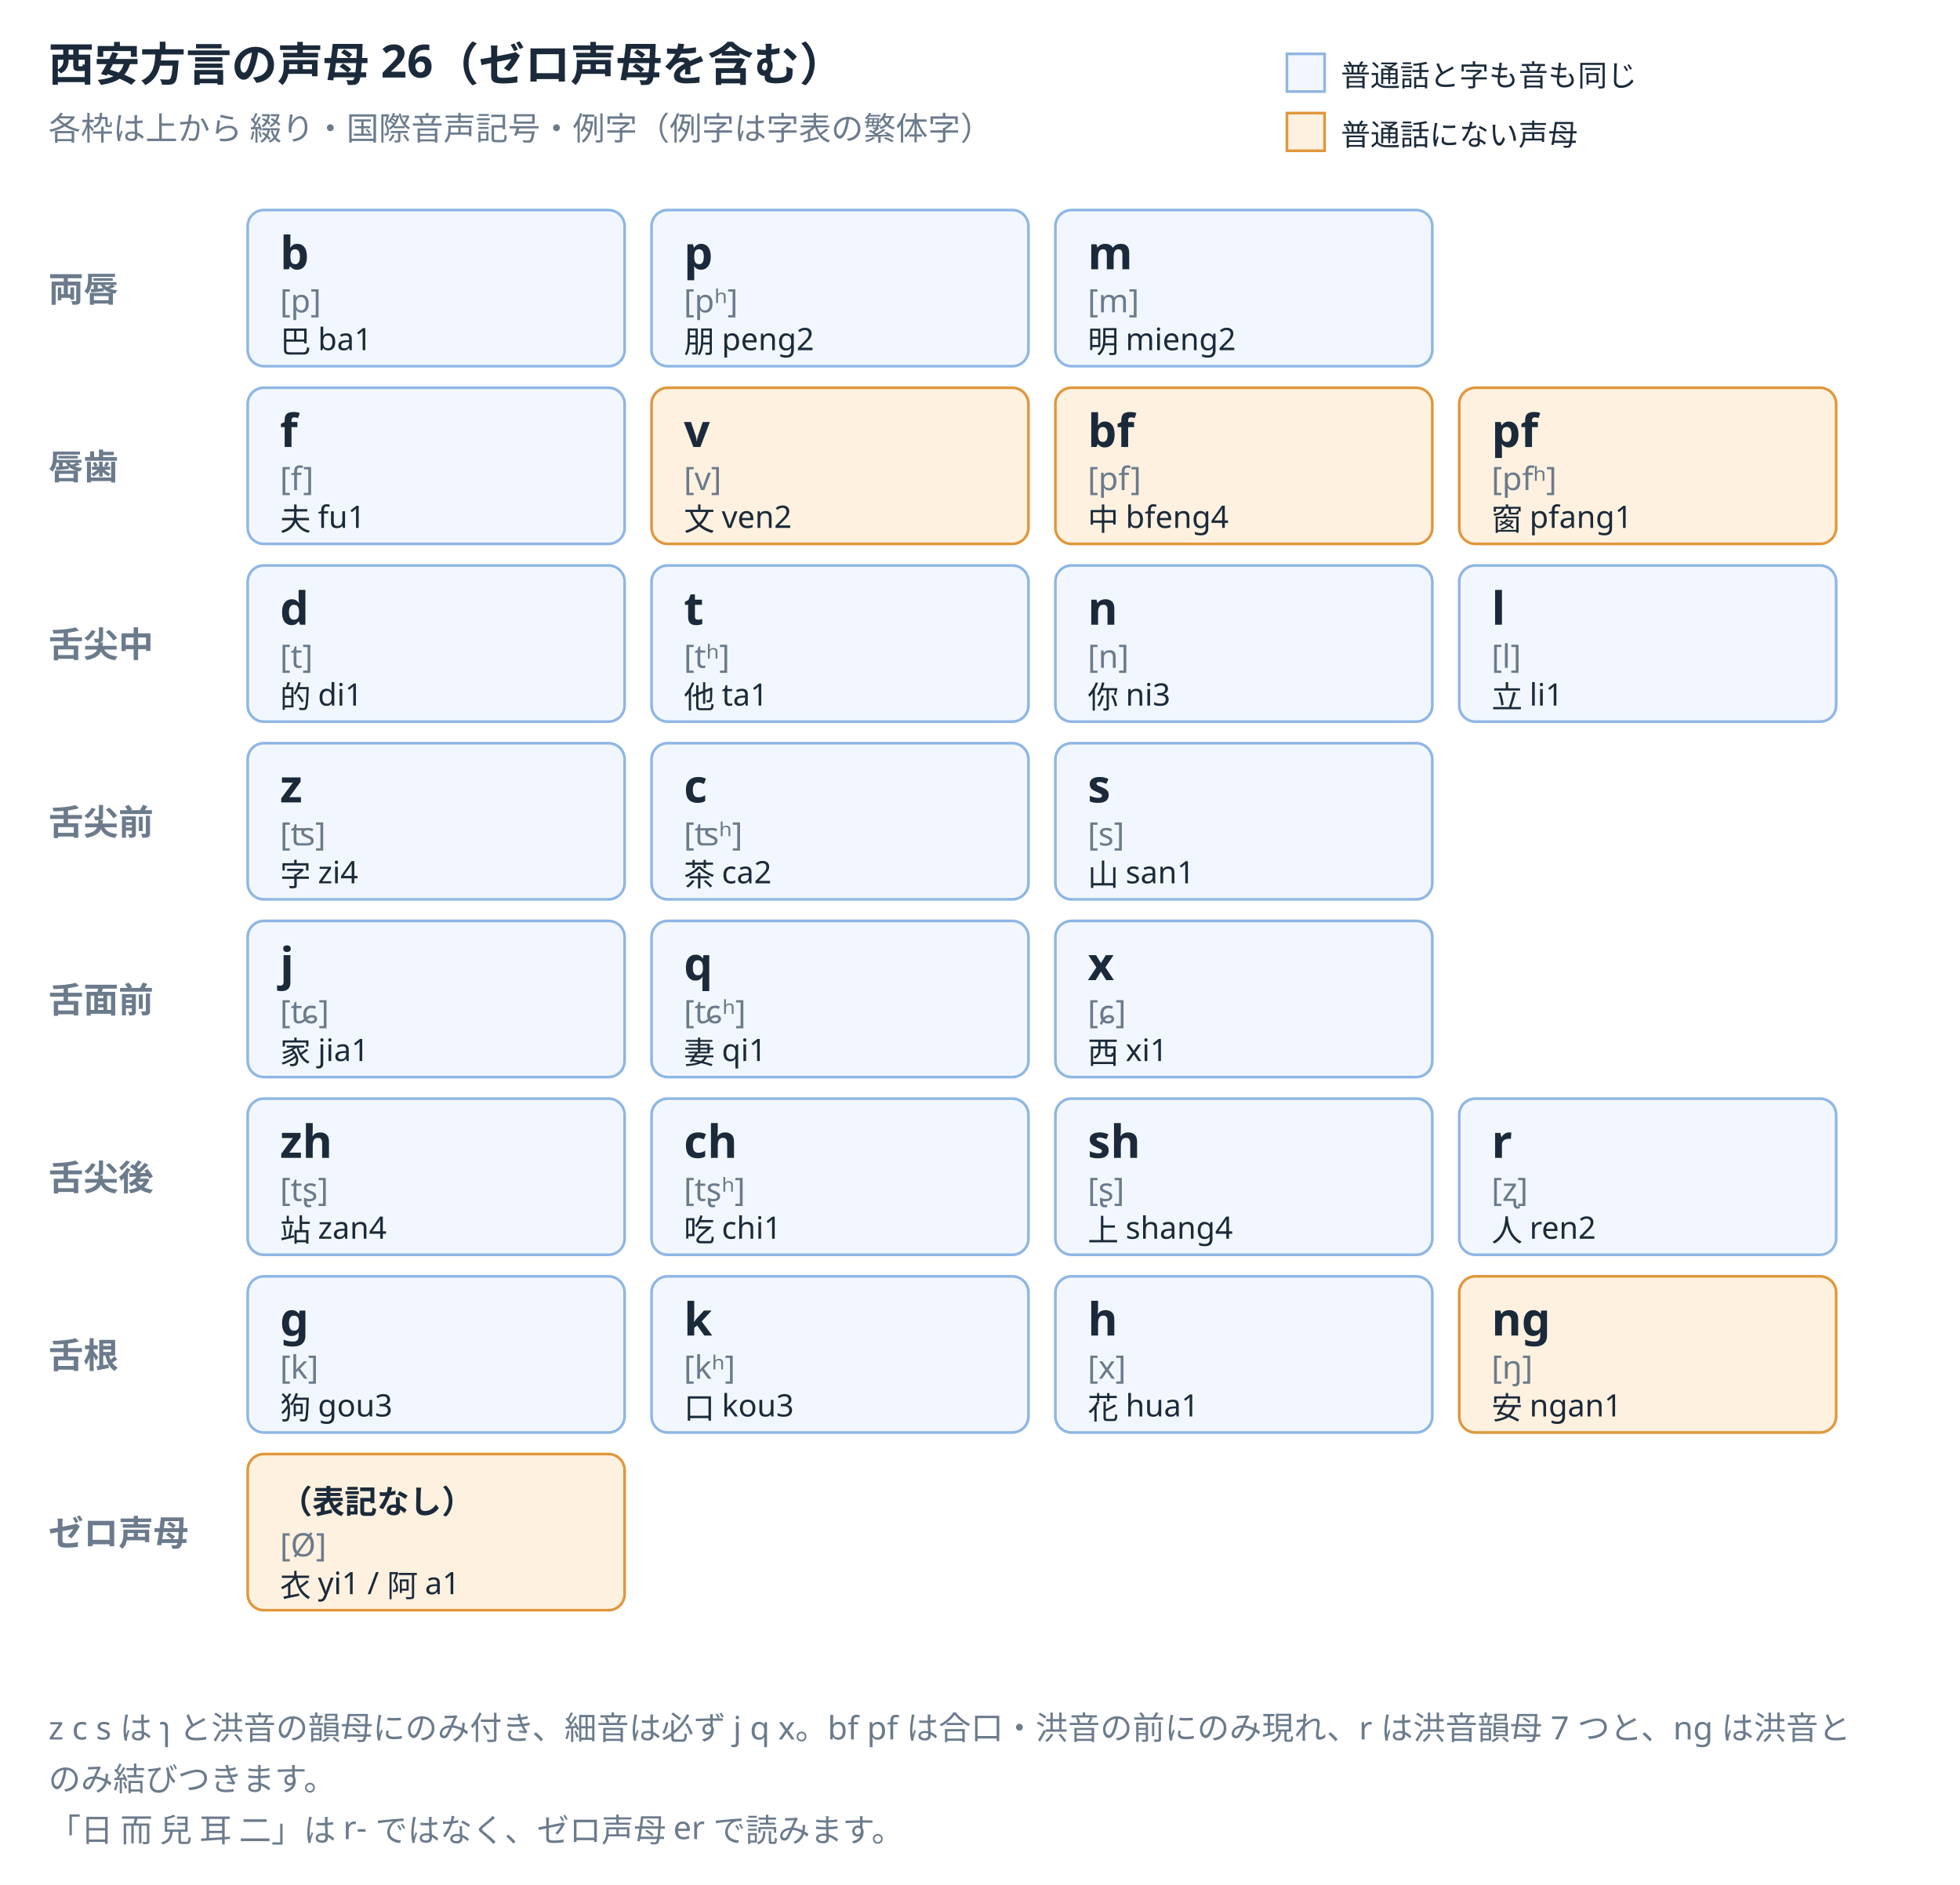
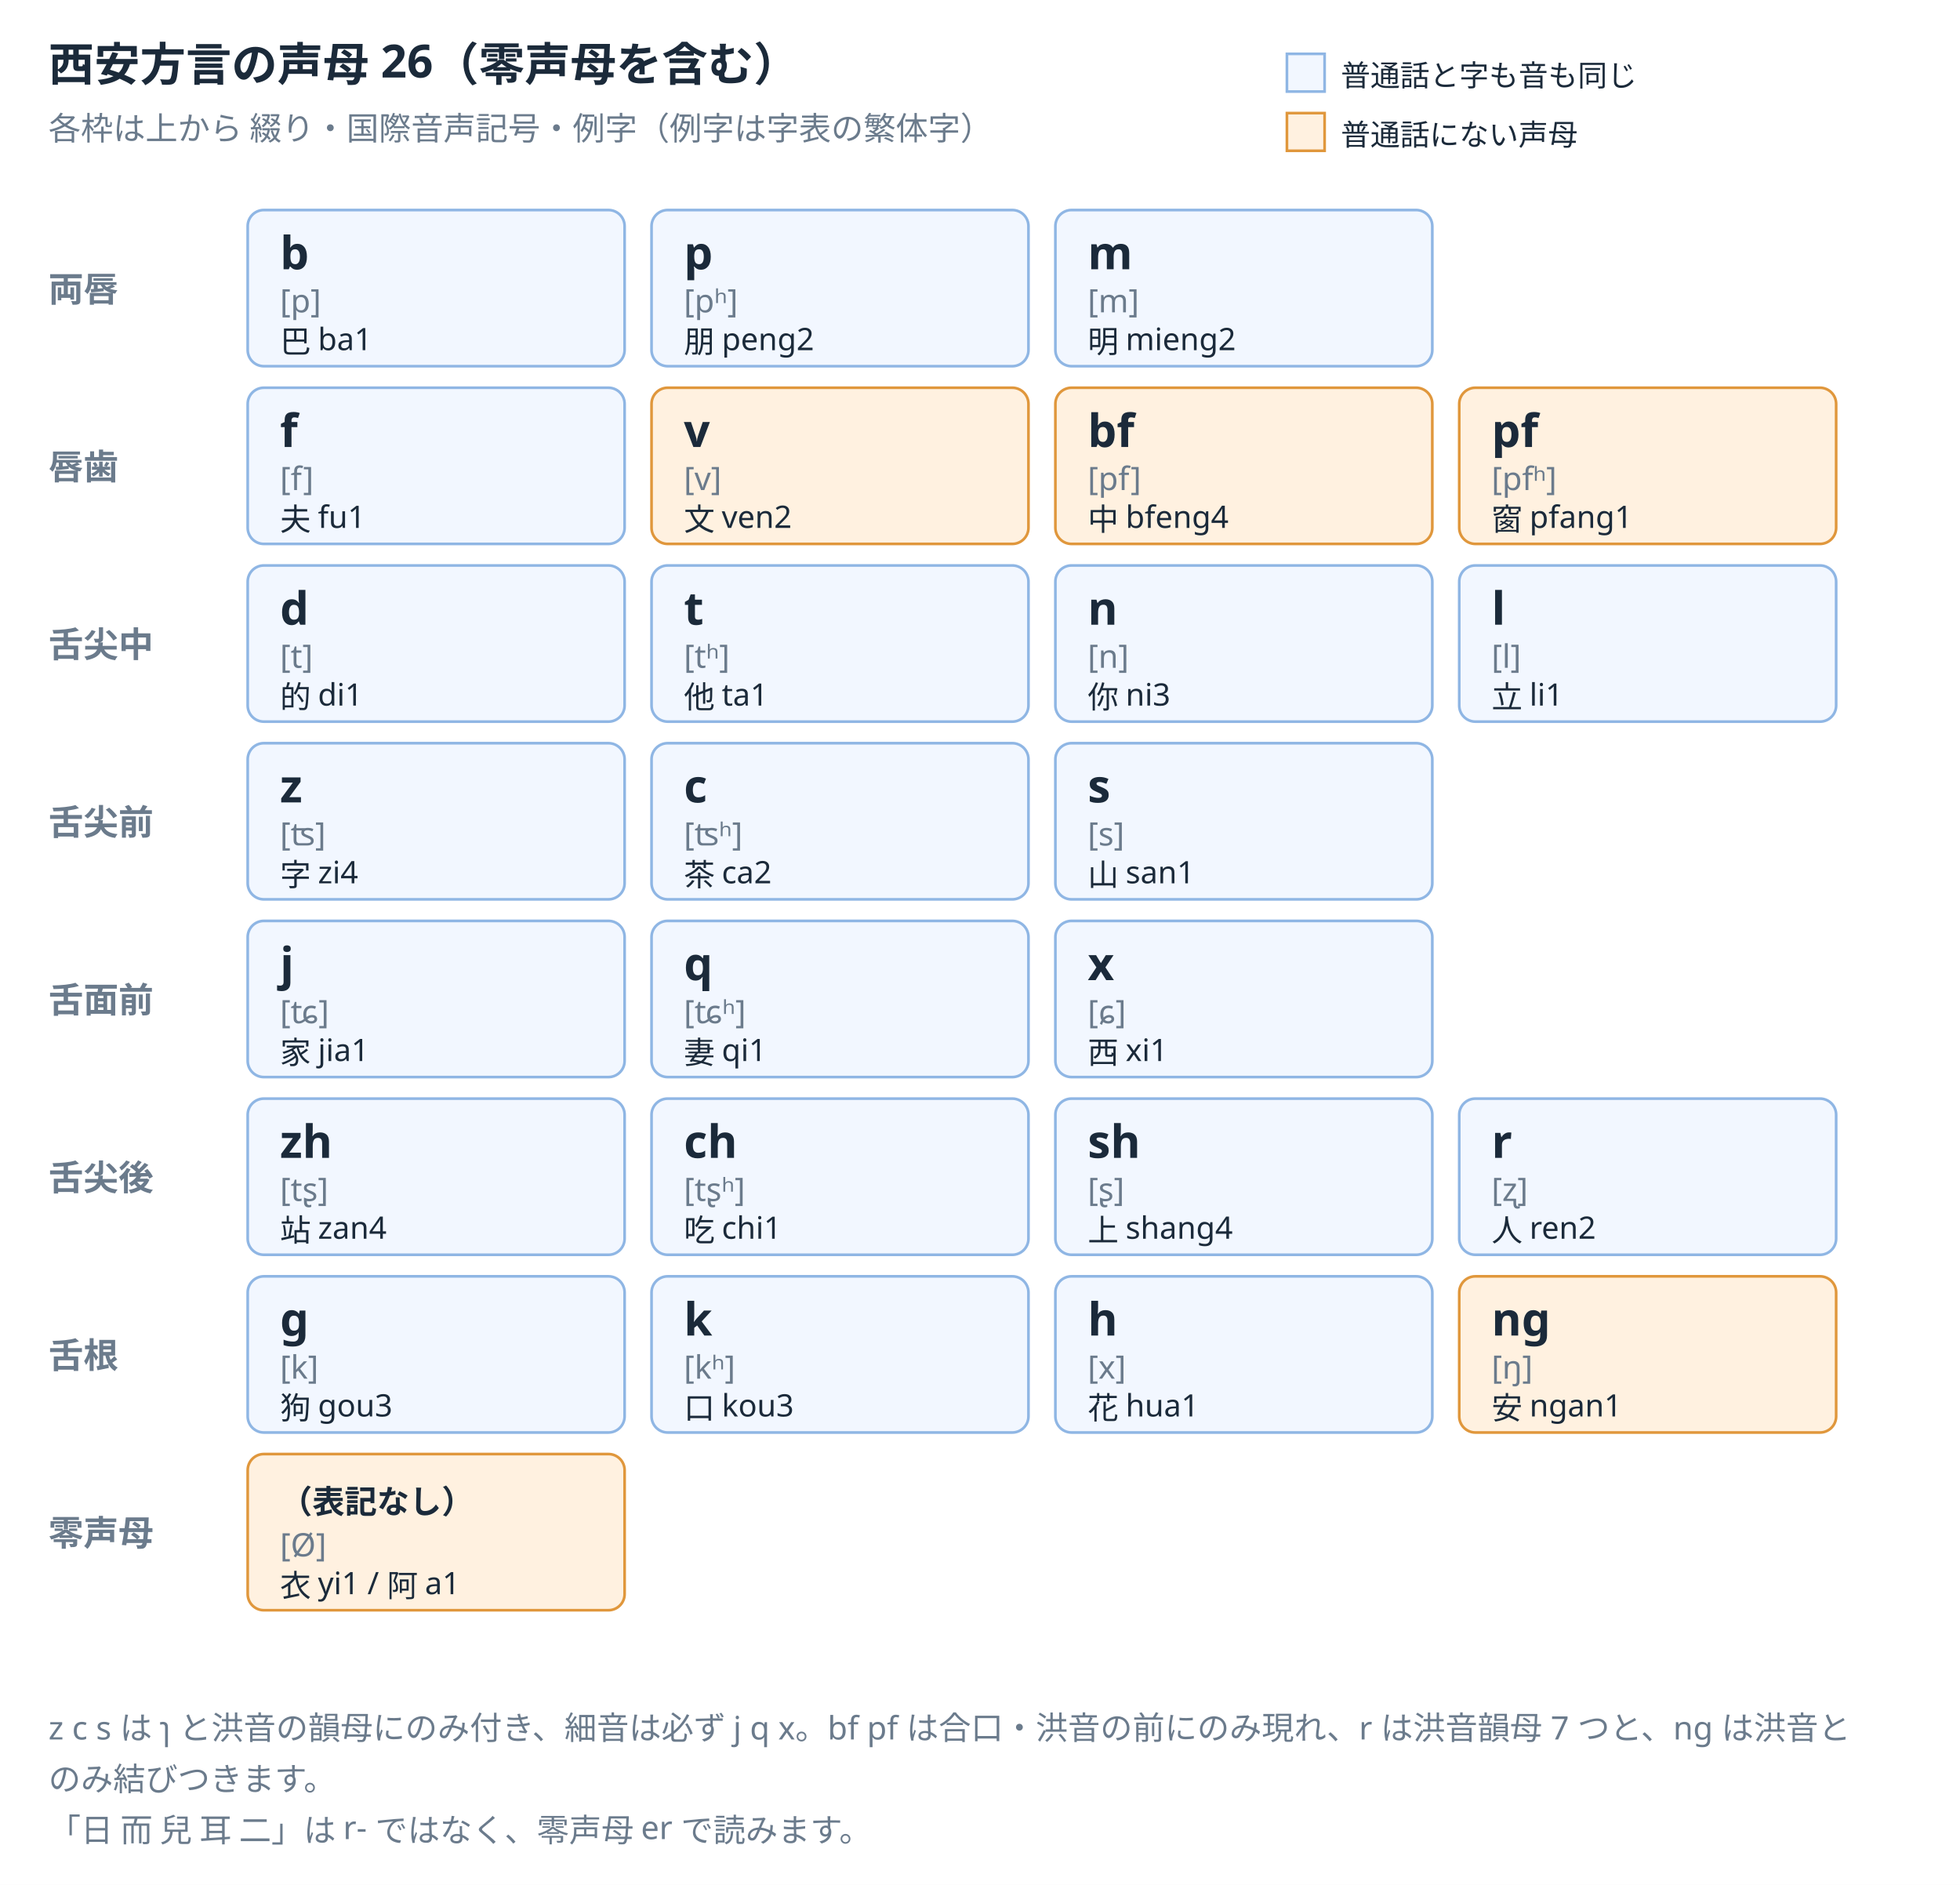
<svg xmlns="http://www.w3.org/2000/svg" width="728" height="700" viewBox="0 0 728 700" font-family="'Noto Sans JP','Hiragino Sans','Yu Gothic','Meiryo','Noto Sans SC',sans-serif">
  <rect width="728" height="700" fill="#ffffff" />
-   <text x="18" y="30" font-size="17" fill="#1b2a3a" font-weight="bold" text-anchor="start">西安方言の声母 26（ゼロ声母を含む）</text>
+   <text x="18" y="30" font-size="17" fill="#1b2a3a" font-weight="bold" text-anchor="start">西安方言の声母 26（零声母を含む）</text>
  <text x="18" y="52" font-size="12" fill="#6b7b8c" font-weight="normal" text-anchor="start">各枠は上から 綴り・国際音声記号・例字（例字は字表の繁体字）</text>
  <rect x="478" y="20" width="14" height="14" fill="#f2f7ff" stroke="#8fb6e4" />
  <text x="498" y="32" font-size="11" fill="#1b2a3a" font-weight="normal" text-anchor="start">普通話と字も音も同じ</text>
  <rect x="478" y="42" width="14" height="14" fill="#fff1e0" stroke="#e0973c" />
  <text x="498" y="54" font-size="11" fill="#1b2a3a" font-weight="normal" text-anchor="start">普通話にない声母</text>
  <text x="18" y="112" font-size="13" fill="#6b7b8c" font-weight="bold" text-anchor="start">両唇</text>
  <rect x="92" y="78" width="140" height="58" rx="6" fill="#f2f7ff" stroke="#8fb6e4" />
  <text x="104" y="100" font-size="17" fill="#1b2a3a" font-weight="bold" text-anchor="start">b</text>
  <text x="104" y="116" font-size="12" fill="#6b7b8c" font-weight="normal" text-anchor="start">[p]</text>
  <text x="104" y="131" font-size="11.5" fill="#1b2a3a" font-weight="normal" text-anchor="start">巴 ba1</text>
  <rect x="242" y="78" width="140" height="58" rx="6" fill="#f2f7ff" stroke="#8fb6e4" />
  <text x="254" y="100" font-size="17" fill="#1b2a3a" font-weight="bold" text-anchor="start">p</text>
  <text x="254" y="116" font-size="12" fill="#6b7b8c" font-weight="normal" text-anchor="start">[pʰ]</text>
  <text x="254" y="131" font-size="11.5" fill="#1b2a3a" font-weight="normal" text-anchor="start">朋 peng2</text>
  <rect x="392" y="78" width="140" height="58" rx="6" fill="#f2f7ff" stroke="#8fb6e4" />
  <text x="404" y="100" font-size="17" fill="#1b2a3a" font-weight="bold" text-anchor="start">m</text>
  <text x="404" y="116" font-size="12" fill="#6b7b8c" font-weight="normal" text-anchor="start">[m]</text>
  <text x="404" y="131" font-size="11.5" fill="#1b2a3a" font-weight="normal" text-anchor="start">明 mieng2</text>
  <text x="18" y="178" font-size="13" fill="#6b7b8c" font-weight="bold" text-anchor="start">唇歯</text>
  <rect x="92" y="144" width="140" height="58" rx="6" fill="#f2f7ff" stroke="#8fb6e4" />
  <text x="104" y="166" font-size="17" fill="#1b2a3a" font-weight="bold" text-anchor="start">f</text>
  <text x="104" y="182" font-size="12" fill="#6b7b8c" font-weight="normal" text-anchor="start">[f]</text>
  <text x="104" y="197" font-size="11.5" fill="#1b2a3a" font-weight="normal" text-anchor="start">夫 fu1</text>
  <rect x="242" y="144" width="140" height="58" rx="6" fill="#fff1e0" stroke="#e0973c" />
  <text x="254" y="166" font-size="17" fill="#1b2a3a" font-weight="bold" text-anchor="start">v</text>
  <text x="254" y="182" font-size="12" fill="#6b7b8c" font-weight="normal" text-anchor="start">[v]</text>
  <text x="254" y="197" font-size="11.5" fill="#1b2a3a" font-weight="normal" text-anchor="start">文 ven2</text>
  <rect x="392" y="144" width="140" height="58" rx="6" fill="#fff1e0" stroke="#e0973c" />
  <text x="404" y="166" font-size="17" fill="#1b2a3a" font-weight="bold" text-anchor="start">bf</text>
  <text x="404" y="182" font-size="12" fill="#6b7b8c" font-weight="normal" text-anchor="start">[pf]</text>
  <text x="404" y="197" font-size="11.5" fill="#1b2a3a" font-weight="normal" text-anchor="start">中 bfeng4</text>
  <rect x="542" y="144" width="140" height="58" rx="6" fill="#fff1e0" stroke="#e0973c" />
  <text x="554" y="166" font-size="17" fill="#1b2a3a" font-weight="bold" text-anchor="start">pf</text>
  <text x="554" y="182" font-size="12" fill="#6b7b8c" font-weight="normal" text-anchor="start">[pfʰ]</text>
  <text x="554" y="197" font-size="11.5" fill="#1b2a3a" font-weight="normal" text-anchor="start">窗 pfang1</text>
  <text x="18" y="244" font-size="13" fill="#6b7b8c" font-weight="bold" text-anchor="start">舌尖中</text>
  <rect x="92" y="210" width="140" height="58" rx="6" fill="#f2f7ff" stroke="#8fb6e4" />
  <text x="104" y="232" font-size="17" fill="#1b2a3a" font-weight="bold" text-anchor="start">d</text>
  <text x="104" y="248" font-size="12" fill="#6b7b8c" font-weight="normal" text-anchor="start">[t]</text>
  <text x="104" y="263" font-size="11.5" fill="#1b2a3a" font-weight="normal" text-anchor="start">的 di1</text>
  <rect x="242" y="210" width="140" height="58" rx="6" fill="#f2f7ff" stroke="#8fb6e4" />
  <text x="254" y="232" font-size="17" fill="#1b2a3a" font-weight="bold" text-anchor="start">t</text>
  <text x="254" y="248" font-size="12" fill="#6b7b8c" font-weight="normal" text-anchor="start">[tʰ]</text>
  <text x="254" y="263" font-size="11.5" fill="#1b2a3a" font-weight="normal" text-anchor="start">他 ta1</text>
  <rect x="392" y="210" width="140" height="58" rx="6" fill="#f2f7ff" stroke="#8fb6e4" />
  <text x="404" y="232" font-size="17" fill="#1b2a3a" font-weight="bold" text-anchor="start">n</text>
  <text x="404" y="248" font-size="12" fill="#6b7b8c" font-weight="normal" text-anchor="start">[n]</text>
  <text x="404" y="263" font-size="11.5" fill="#1b2a3a" font-weight="normal" text-anchor="start">你 ni3</text>
  <rect x="542" y="210" width="140" height="58" rx="6" fill="#f2f7ff" stroke="#8fb6e4" />
  <text x="554" y="232" font-size="17" fill="#1b2a3a" font-weight="bold" text-anchor="start">l</text>
  <text x="554" y="248" font-size="12" fill="#6b7b8c" font-weight="normal" text-anchor="start">[l]</text>
  <text x="554" y="263" font-size="11.5" fill="#1b2a3a" font-weight="normal" text-anchor="start">立 li1</text>
  <text x="18" y="310" font-size="13" fill="#6b7b8c" font-weight="bold" text-anchor="start">舌尖前</text>
  <rect x="92" y="276" width="140" height="58" rx="6" fill="#f2f7ff" stroke="#8fb6e4" />
  <text x="104" y="298" font-size="17" fill="#1b2a3a" font-weight="bold" text-anchor="start">z</text>
  <text x="104" y="314" font-size="12" fill="#6b7b8c" font-weight="normal" text-anchor="start">[ʦ]</text>
  <text x="104" y="329" font-size="11.5" fill="#1b2a3a" font-weight="normal" text-anchor="start">字 zi4</text>
  <rect x="242" y="276" width="140" height="58" rx="6" fill="#f2f7ff" stroke="#8fb6e4" />
  <text x="254" y="298" font-size="17" fill="#1b2a3a" font-weight="bold" text-anchor="start">c</text>
  <text x="254" y="314" font-size="12" fill="#6b7b8c" font-weight="normal" text-anchor="start">[ʦʰ]</text>
  <text x="254" y="329" font-size="11.5" fill="#1b2a3a" font-weight="normal" text-anchor="start">茶 ca2</text>
  <rect x="392" y="276" width="140" height="58" rx="6" fill="#f2f7ff" stroke="#8fb6e4" />
  <text x="404" y="298" font-size="17" fill="#1b2a3a" font-weight="bold" text-anchor="start">s</text>
  <text x="404" y="314" font-size="12" fill="#6b7b8c" font-weight="normal" text-anchor="start">[s]</text>
  <text x="404" y="329" font-size="11.5" fill="#1b2a3a" font-weight="normal" text-anchor="start">山 san1</text>
  <text x="18" y="376" font-size="13" fill="#6b7b8c" font-weight="bold" text-anchor="start">舌面前</text>
  <rect x="92" y="342" width="140" height="58" rx="6" fill="#f2f7ff" stroke="#8fb6e4" />
  <text x="104" y="364" font-size="17" fill="#1b2a3a" font-weight="bold" text-anchor="start">j</text>
  <text x="104" y="380" font-size="12" fill="#6b7b8c" font-weight="normal" text-anchor="start">[ʨ]</text>
  <text x="104" y="395" font-size="11.5" fill="#1b2a3a" font-weight="normal" text-anchor="start">家 jia1</text>
  <rect x="242" y="342" width="140" height="58" rx="6" fill="#f2f7ff" stroke="#8fb6e4" />
  <text x="254" y="364" font-size="17" fill="#1b2a3a" font-weight="bold" text-anchor="start">q</text>
  <text x="254" y="380" font-size="12" fill="#6b7b8c" font-weight="normal" text-anchor="start">[ʨʰ]</text>
  <text x="254" y="395" font-size="11.5" fill="#1b2a3a" font-weight="normal" text-anchor="start">妻 qi1</text>
  <rect x="392" y="342" width="140" height="58" rx="6" fill="#f2f7ff" stroke="#8fb6e4" />
  <text x="404" y="364" font-size="17" fill="#1b2a3a" font-weight="bold" text-anchor="start">x</text>
  <text x="404" y="380" font-size="12" fill="#6b7b8c" font-weight="normal" text-anchor="start">[ɕ]</text>
  <text x="404" y="395" font-size="11.5" fill="#1b2a3a" font-weight="normal" text-anchor="start">西 xi1</text>
  <text x="18" y="442" font-size="13" fill="#6b7b8c" font-weight="bold" text-anchor="start">舌尖後</text>
  <rect x="92" y="408" width="140" height="58" rx="6" fill="#f2f7ff" stroke="#8fb6e4" />
  <text x="104" y="430" font-size="17" fill="#1b2a3a" font-weight="bold" text-anchor="start">zh</text>
  <text x="104" y="446" font-size="12" fill="#6b7b8c" font-weight="normal" text-anchor="start">[tʂ]</text>
  <text x="104" y="461" font-size="11.5" fill="#1b2a3a" font-weight="normal" text-anchor="start">站 zan4</text>
  <rect x="242" y="408" width="140" height="58" rx="6" fill="#f2f7ff" stroke="#8fb6e4" />
  <text x="254" y="430" font-size="17" fill="#1b2a3a" font-weight="bold" text-anchor="start">ch</text>
  <text x="254" y="446" font-size="12" fill="#6b7b8c" font-weight="normal" text-anchor="start">[tʂʰ]</text>
  <text x="254" y="461" font-size="11.5" fill="#1b2a3a" font-weight="normal" text-anchor="start">吃 chi1</text>
  <rect x="392" y="408" width="140" height="58" rx="6" fill="#f2f7ff" stroke="#8fb6e4" />
  <text x="404" y="430" font-size="17" fill="#1b2a3a" font-weight="bold" text-anchor="start">sh</text>
  <text x="404" y="446" font-size="12" fill="#6b7b8c" font-weight="normal" text-anchor="start">[ʂ]</text>
  <text x="404" y="461" font-size="11.5" fill="#1b2a3a" font-weight="normal" text-anchor="start">上 shang4</text>
  <rect x="542" y="408" width="140" height="58" rx="6" fill="#f2f7ff" stroke="#8fb6e4" />
  <text x="554" y="430" font-size="17" fill="#1b2a3a" font-weight="bold" text-anchor="start">r</text>
  <text x="554" y="446" font-size="12" fill="#6b7b8c" font-weight="normal" text-anchor="start">[ʐ]</text>
  <text x="554" y="461" font-size="11.5" fill="#1b2a3a" font-weight="normal" text-anchor="start">人 ren2</text>
  <text x="18" y="508" font-size="13" fill="#6b7b8c" font-weight="bold" text-anchor="start">舌根</text>
  <rect x="92" y="474" width="140" height="58" rx="6" fill="#f2f7ff" stroke="#8fb6e4" />
  <text x="104" y="496" font-size="17" fill="#1b2a3a" font-weight="bold" text-anchor="start">g</text>
  <text x="104" y="512" font-size="12" fill="#6b7b8c" font-weight="normal" text-anchor="start">[k]</text>
  <text x="104" y="527" font-size="11.5" fill="#1b2a3a" font-weight="normal" text-anchor="start">狗 gou3</text>
  <rect x="242" y="474" width="140" height="58" rx="6" fill="#f2f7ff" stroke="#8fb6e4" />
  <text x="254" y="496" font-size="17" fill="#1b2a3a" font-weight="bold" text-anchor="start">k</text>
  <text x="254" y="512" font-size="12" fill="#6b7b8c" font-weight="normal" text-anchor="start">[kʰ]</text>
  <text x="254" y="527" font-size="11.5" fill="#1b2a3a" font-weight="normal" text-anchor="start">口 kou3</text>
  <rect x="392" y="474" width="140" height="58" rx="6" fill="#f2f7ff" stroke="#8fb6e4" />
  <text x="404" y="496" font-size="17" fill="#1b2a3a" font-weight="bold" text-anchor="start">h</text>
  <text x="404" y="512" font-size="12" fill="#6b7b8c" font-weight="normal" text-anchor="start">[x]</text>
  <text x="404" y="527" font-size="11.5" fill="#1b2a3a" font-weight="normal" text-anchor="start">花 hua1</text>
  <rect x="542" y="474" width="140" height="58" rx="6" fill="#fff1e0" stroke="#e0973c" />
  <text x="554" y="496" font-size="17" fill="#1b2a3a" font-weight="bold" text-anchor="start">ng</text>
  <text x="554" y="512" font-size="12" fill="#6b7b8c" font-weight="normal" text-anchor="start">[ŋ]</text>
  <text x="554" y="527" font-size="11.5" fill="#1b2a3a" font-weight="normal" text-anchor="start">安 ngan1</text>
-   <text x="18" y="574" font-size="13" fill="#6b7b8c" font-weight="bold" text-anchor="start">ゼロ声母</text>
+   <text x="18" y="574" font-size="13" fill="#6b7b8c" font-weight="bold" text-anchor="start">零声母</text>
  <rect x="92" y="540" width="140" height="58" rx="6" fill="#fff1e0" stroke="#e0973c" />
  <text x="104" y="562" font-size="12" fill="#1b2a3a" font-weight="bold" text-anchor="start">（表記なし）</text>
  <text x="104" y="578" font-size="12" fill="#6b7b8c" font-weight="normal" text-anchor="start">[Ø]</text>
  <text x="104" y="593" font-size="11.5" fill="#1b2a3a" font-weight="normal" text-anchor="start">衣 yi1 / 阿 a1</text>
  <text x="18" y="646" font-size="12" fill="#6b7b8c" font-weight="normal" text-anchor="start">z c s は ɿ と洪音の韻母にのみ付き、細音は必ず j q x。bf pf は合口・洪音の前にのみ現れ、r は洪音韻母 7 つと、ng は洪音と</text>
  <text x="18" y="665" font-size="12" fill="#6b7b8c" font-weight="normal" text-anchor="start">のみ結びつきます。</text>
-   <text x="18" y="684" font-size="12" fill="#6b7b8c" font-weight="normal" text-anchor="start">「日 而 兒 耳 二」は r- ではなく、ゼロ声母 er で読みます。</text>
+   <text x="18" y="684" font-size="12" fill="#6b7b8c" font-weight="normal" text-anchor="start">「日 而 兒 耳 二」は r- ではなく、零声母 er で読みます。</text>
</svg>
